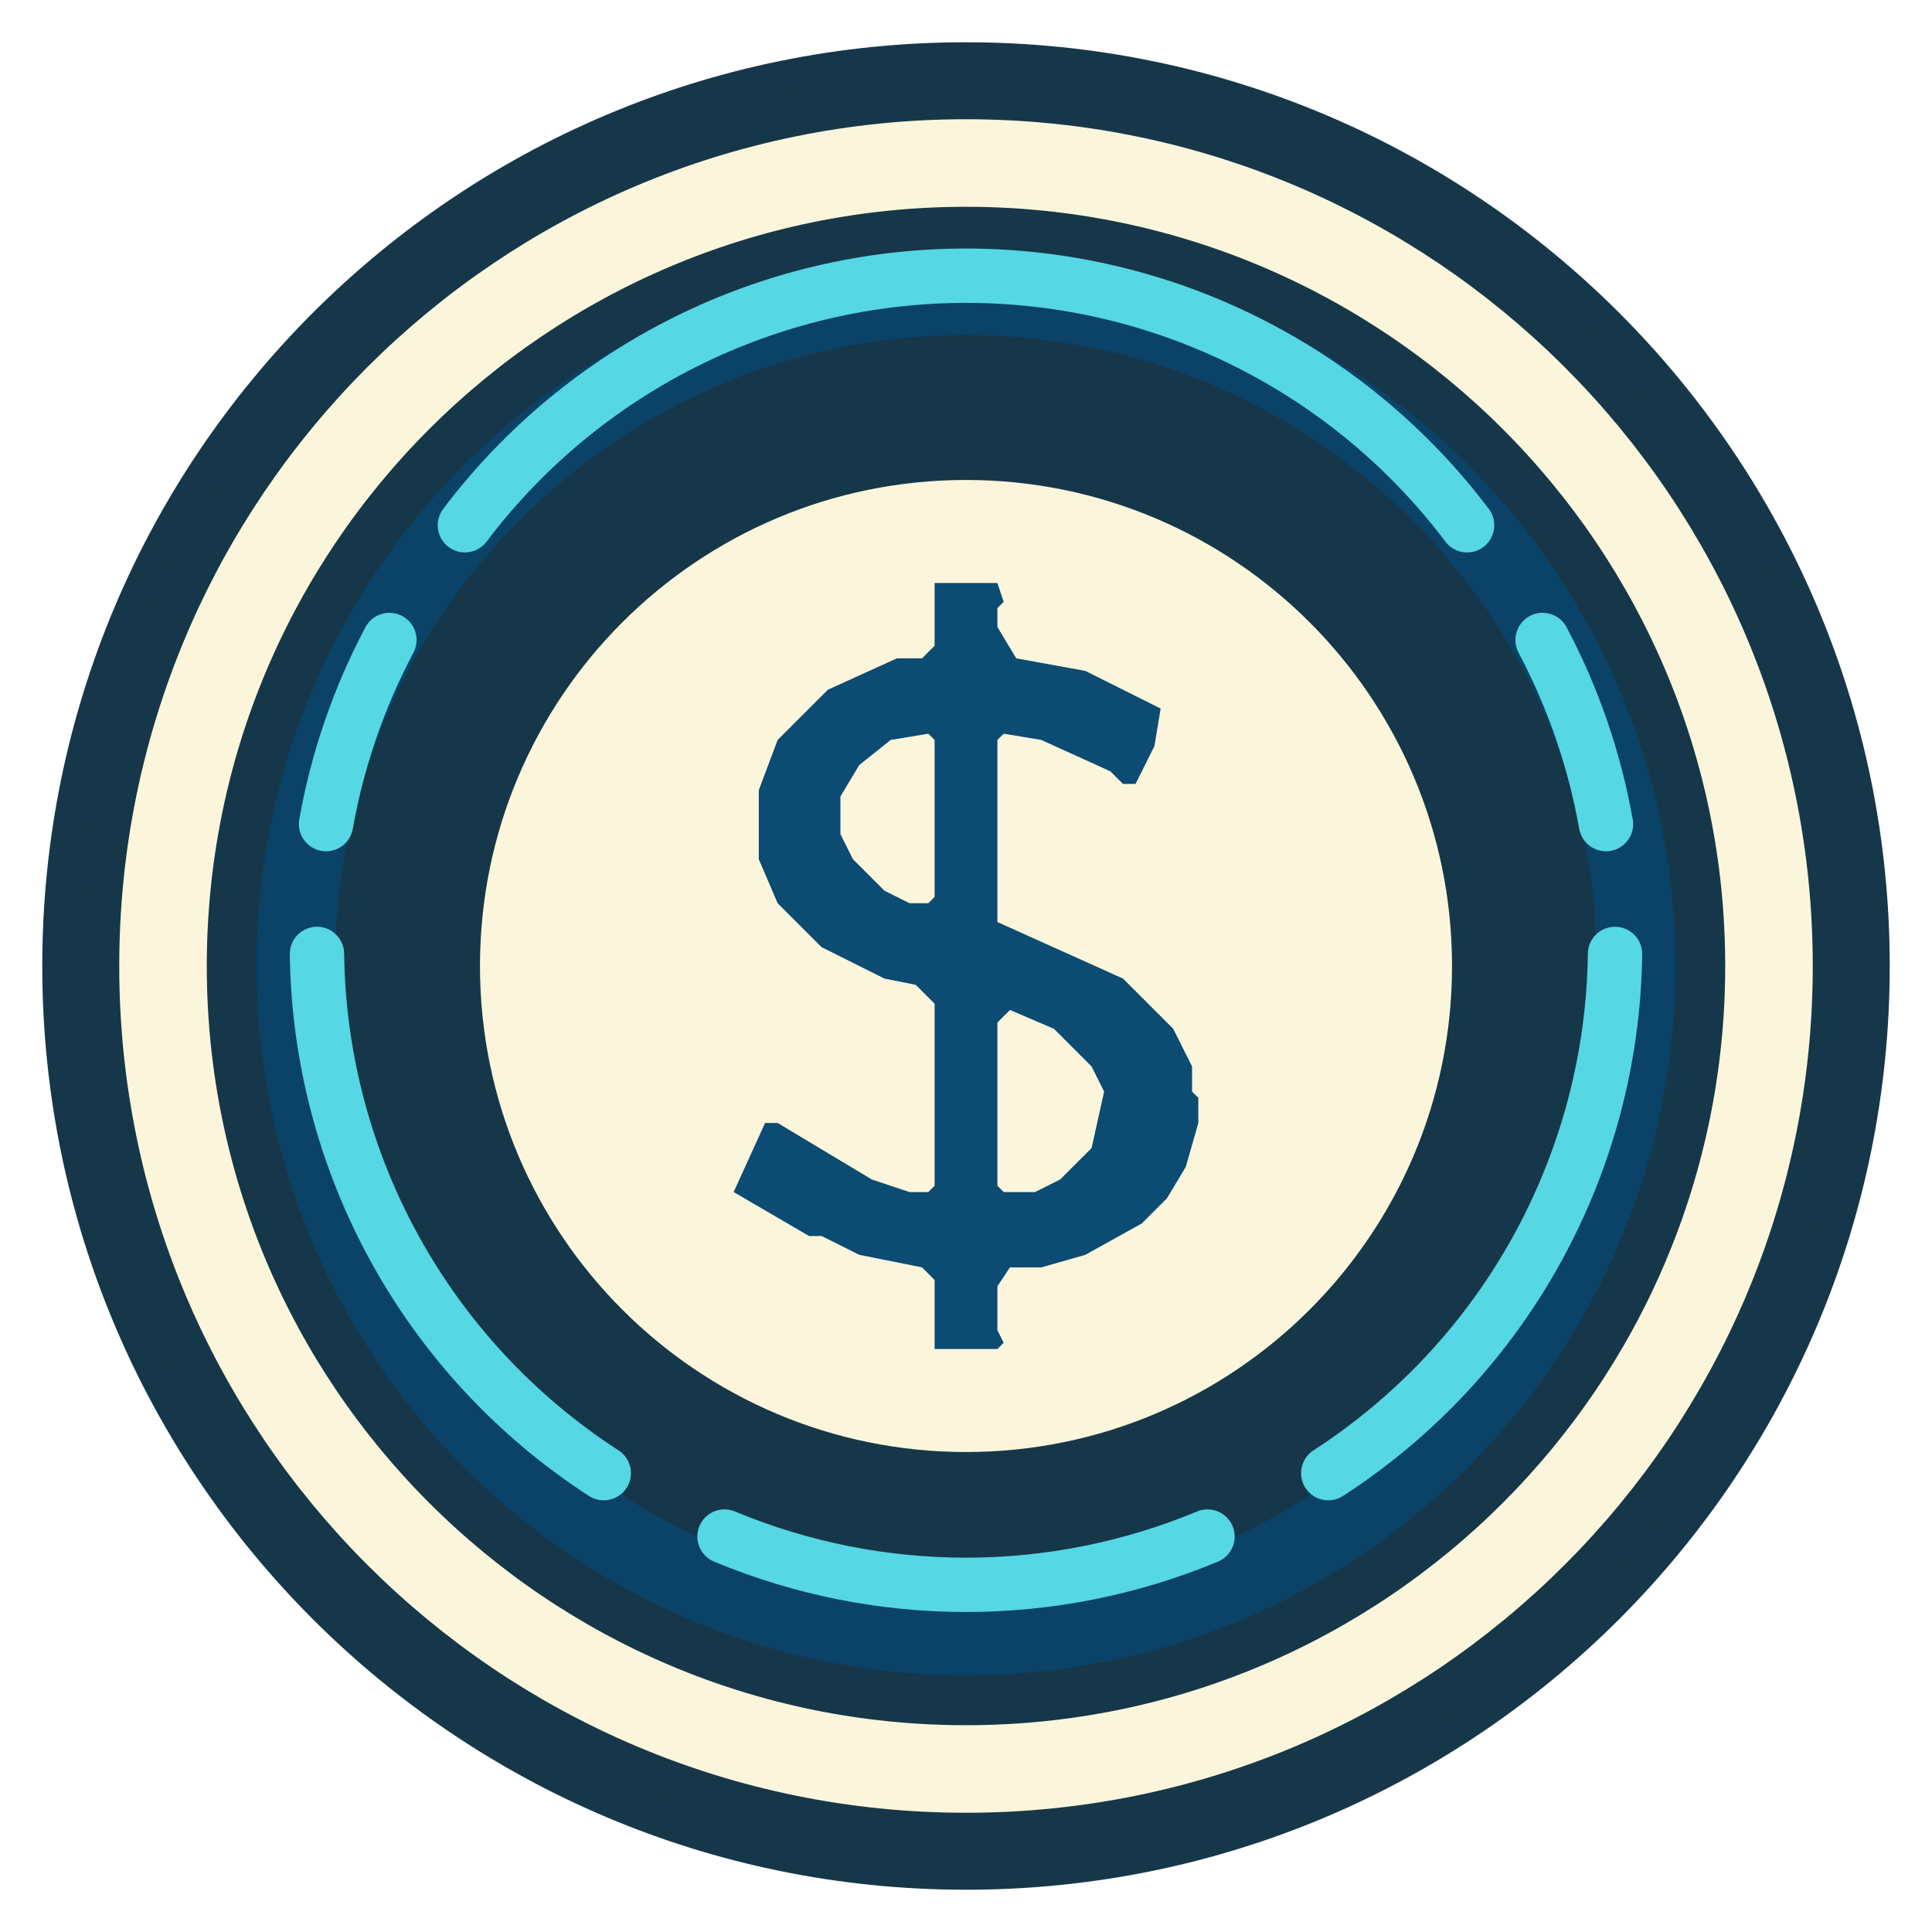
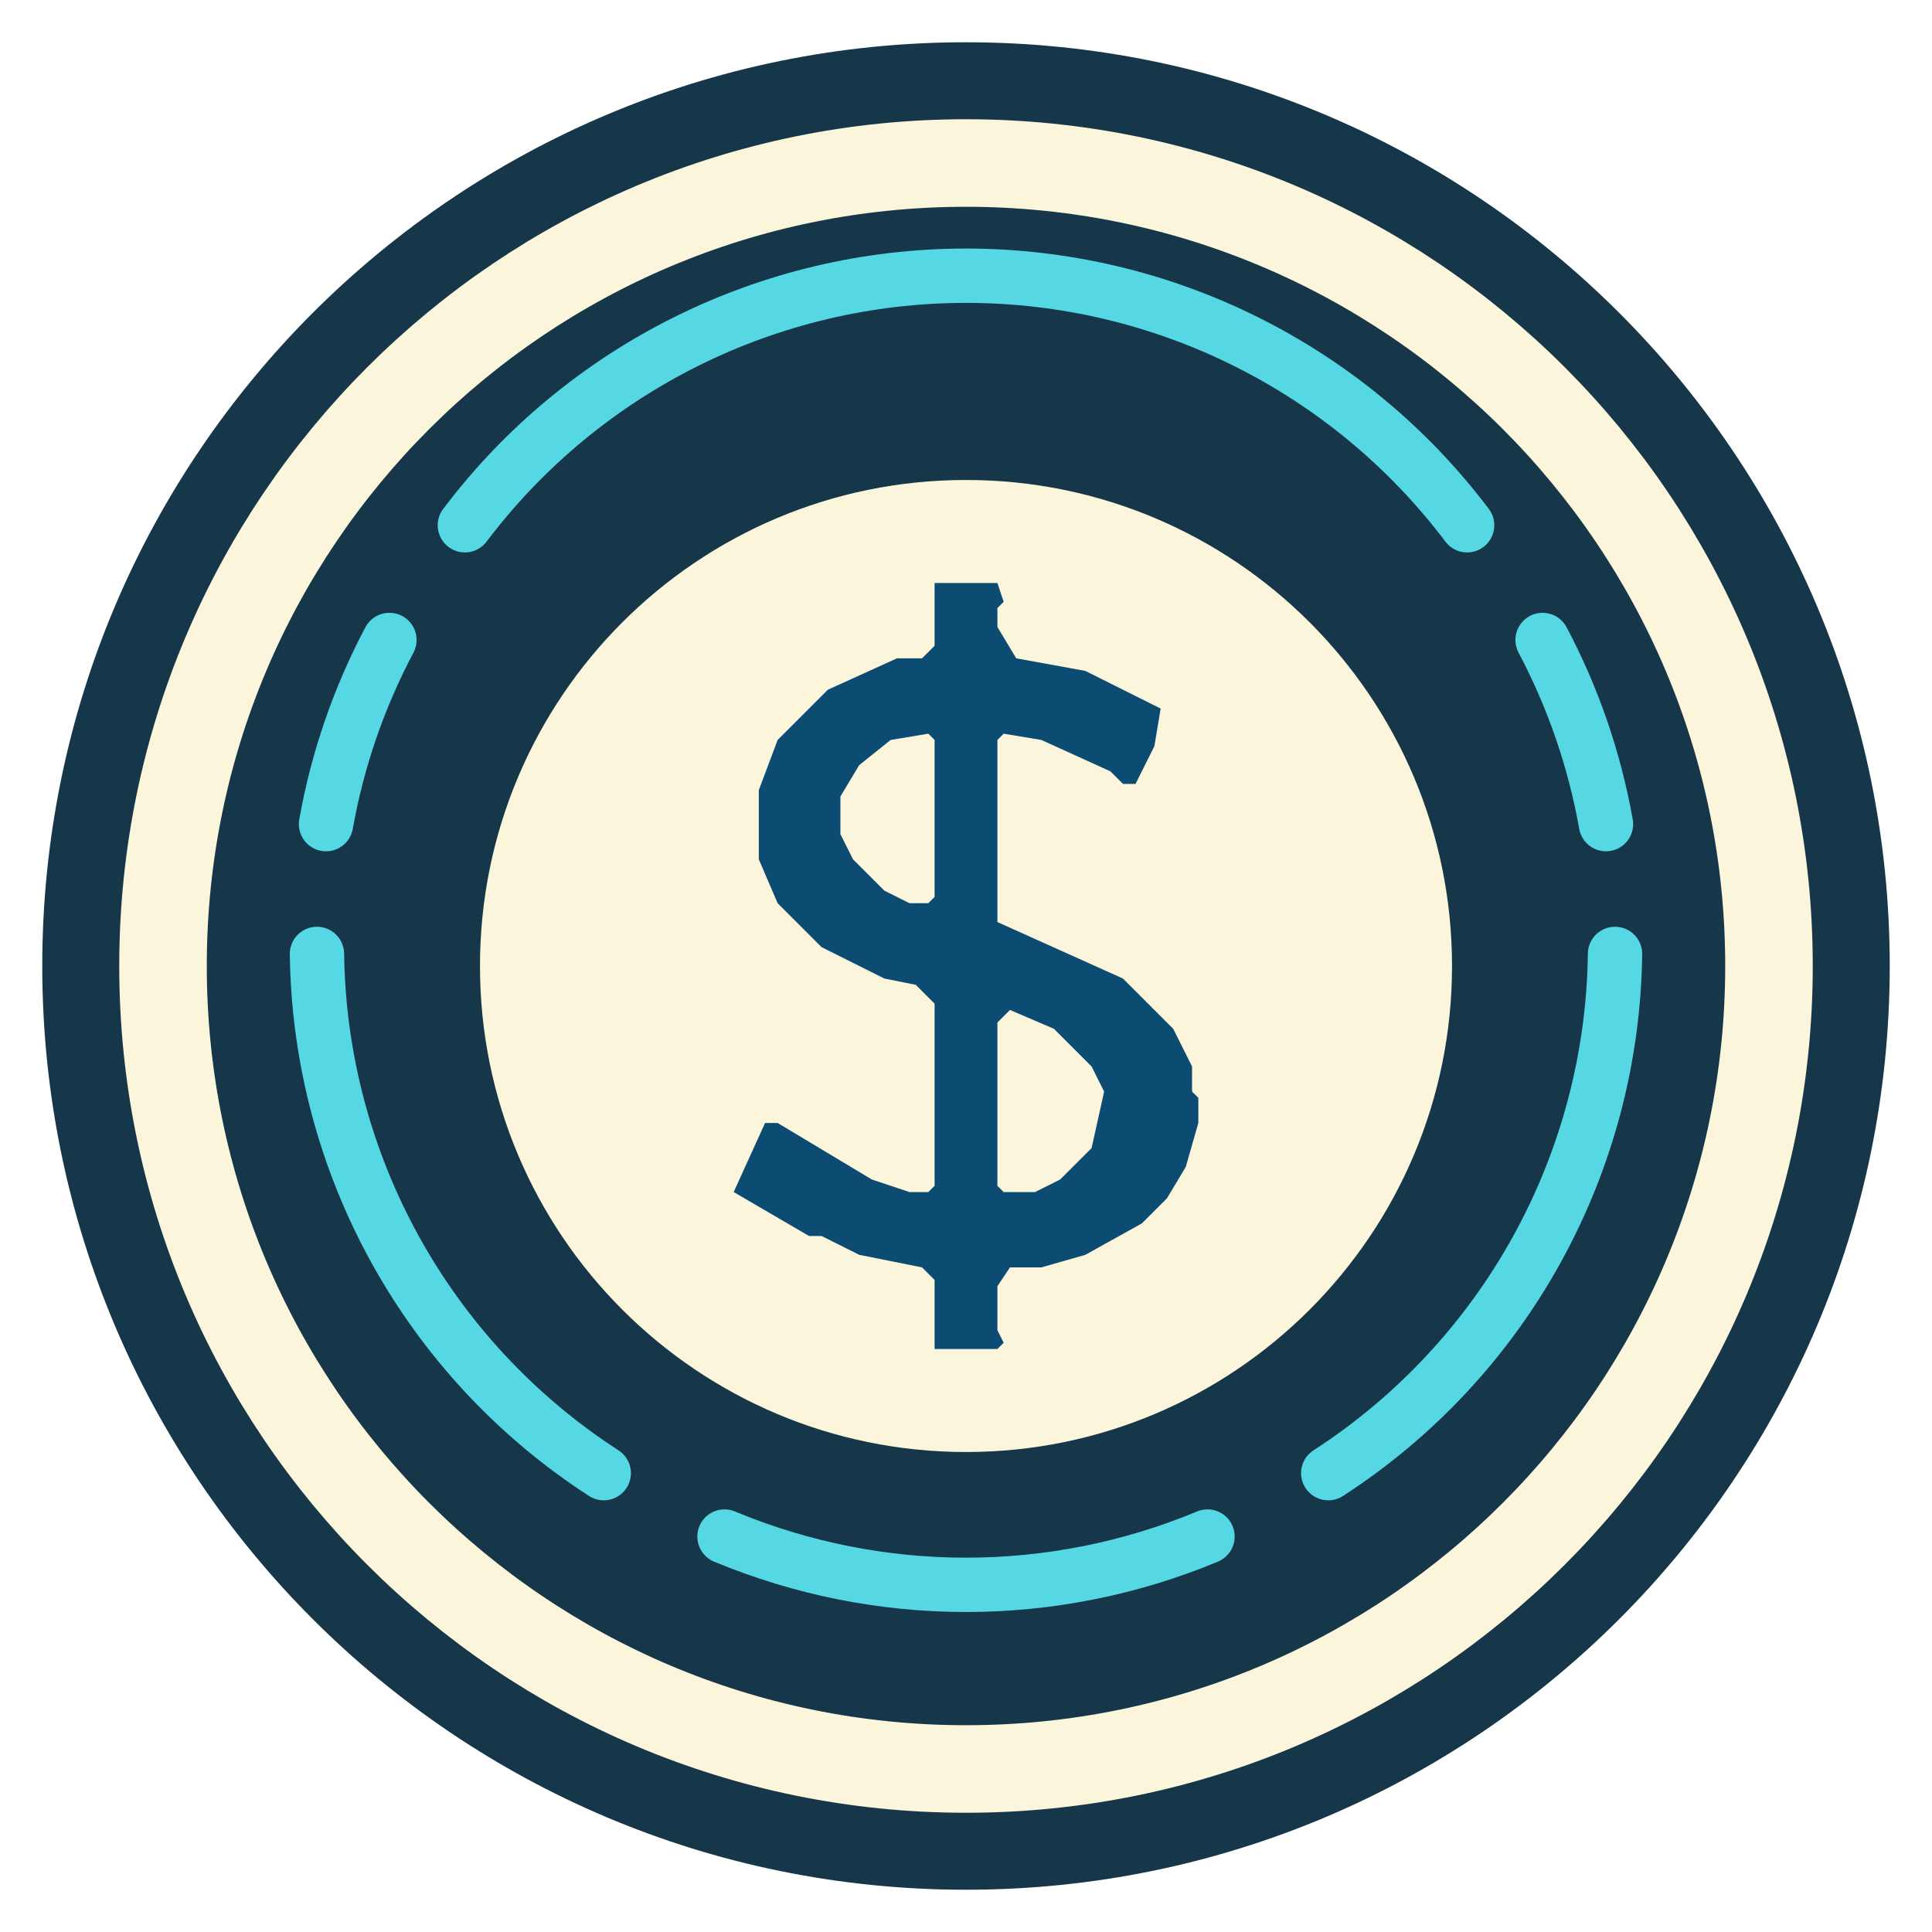
<svg xmlns="http://www.w3.org/2000/svg" width="24" height="24" viewBox="0 0 64 64" role="img" aria-label="Moneda">
  <circle cx="32" cy="32" r="30" fill="#163749" stroke="#163749" stroke-width="1.2" />
  <circle cx="32" cy="32" r="26.6" fill="none" stroke="#fbf6db" stroke-width="2.9" />
-   <circle cx="32" cy="32" r="22.2" fill="none" stroke="#0b4267" stroke-width="2.6" />
  <g fill="none" stroke="#55d7e4" stroke-width="1.8" stroke-linecap="round">
    <path d="M 15.4 17.4 A 20.8 20.8 0 0 1 48.6 17.4" />
    <path d="M 51.1 21.2 A 20.8 20.8 0 0 1 53.2 27.3" />
    <path d="M 53.5 31.6 A 20.8 20.8 0 0 1 44.0 48.8" />
    <path d="M 40.0 50.9 A 20.8 20.8 0 0 1 24.0 50.9" />
    <path d="M 20.0 48.8 A 20.8 20.8 0 0 1 10.5 31.6" />
    <path d="M 10.8 27.3 A 20.8 20.8 0 0 1 12.9 21.2" />
  </g>
  <circle cx="32" cy="32" r="16.1" fill="#fbf6db" />
  <g transform="translate(32 32) scale(0.208) translate(-108 -101)" fill="#0c4b72" fill-rule="evenodd">
    <path d="M 103.0,40.0 L 103.0,50.0 L 101.0,52.0 L 97.0,52.0 L 86.0,57.0 L 78.0,65.0 L 75.0,73.0 L 75.0,84.0 L 78.0,91.0 L 85.0,98.0 L 95.0,103.0 L 100.0,104.0 L 103.0,107.0 L 103.0,136.0 L 102.0,137.0 L 99.0,137.0 L 93.0,135.0 L 78.0,126.0 L 76.0,126.0 L 71.0,137.0 L 83.0,144.0 L 85.0,144.0 L 91.0,147.0 L 101.0,149.0 L 103.0,151.0 L 103.0,162.0 L 113.0,162.0 L 114.0,161.0 L 113.0,159.0 L 113.0,152.0 L 115.0,149.0 L 120.0,149.0 L 127.0,147.0 L 136.0,142.0 L 140.0,138.0 L 143.0,133.0 L 145.0,126.0 L 145.0,122.0 L 144.0,121.0 L 144.0,117.0 L 141.0,111.0 L 133.0,103.0 L 113.0,94.0 L 113.0,65.0 L 114.0,64.0 L 120.0,65.0 L 131.0,70.0 L 133.0,72.0 L 135.0,72.0 L 138.0,66.0 L 139.0,60.0 L 127.0,54.0 L 116.0,52.0 L 113.0,47.0 L 113.0,44.0 L 114.0,43.0 L 113.0,40.0 Z M 115.0,108.0 L 122.0,111.0 L 128.0,117.0 L 130.0,121.0 L 128.0,130.0 L 123.0,135.0 L 119.0,137.0 L 114.0,137.0 L 113.0,136.0 L 113.0,110.0 Z M 102.0,64.0 L 103.0,65.0 L 103.0,90.0 L 102.0,91.0 L 99.0,91.0 L 95.0,89.0 L 90.0,84.0 L 88.0,80.0 L 88.0,74.0 L 91.0,69.0 L 96.0,65.0 Z" />
  </g>
</svg>
